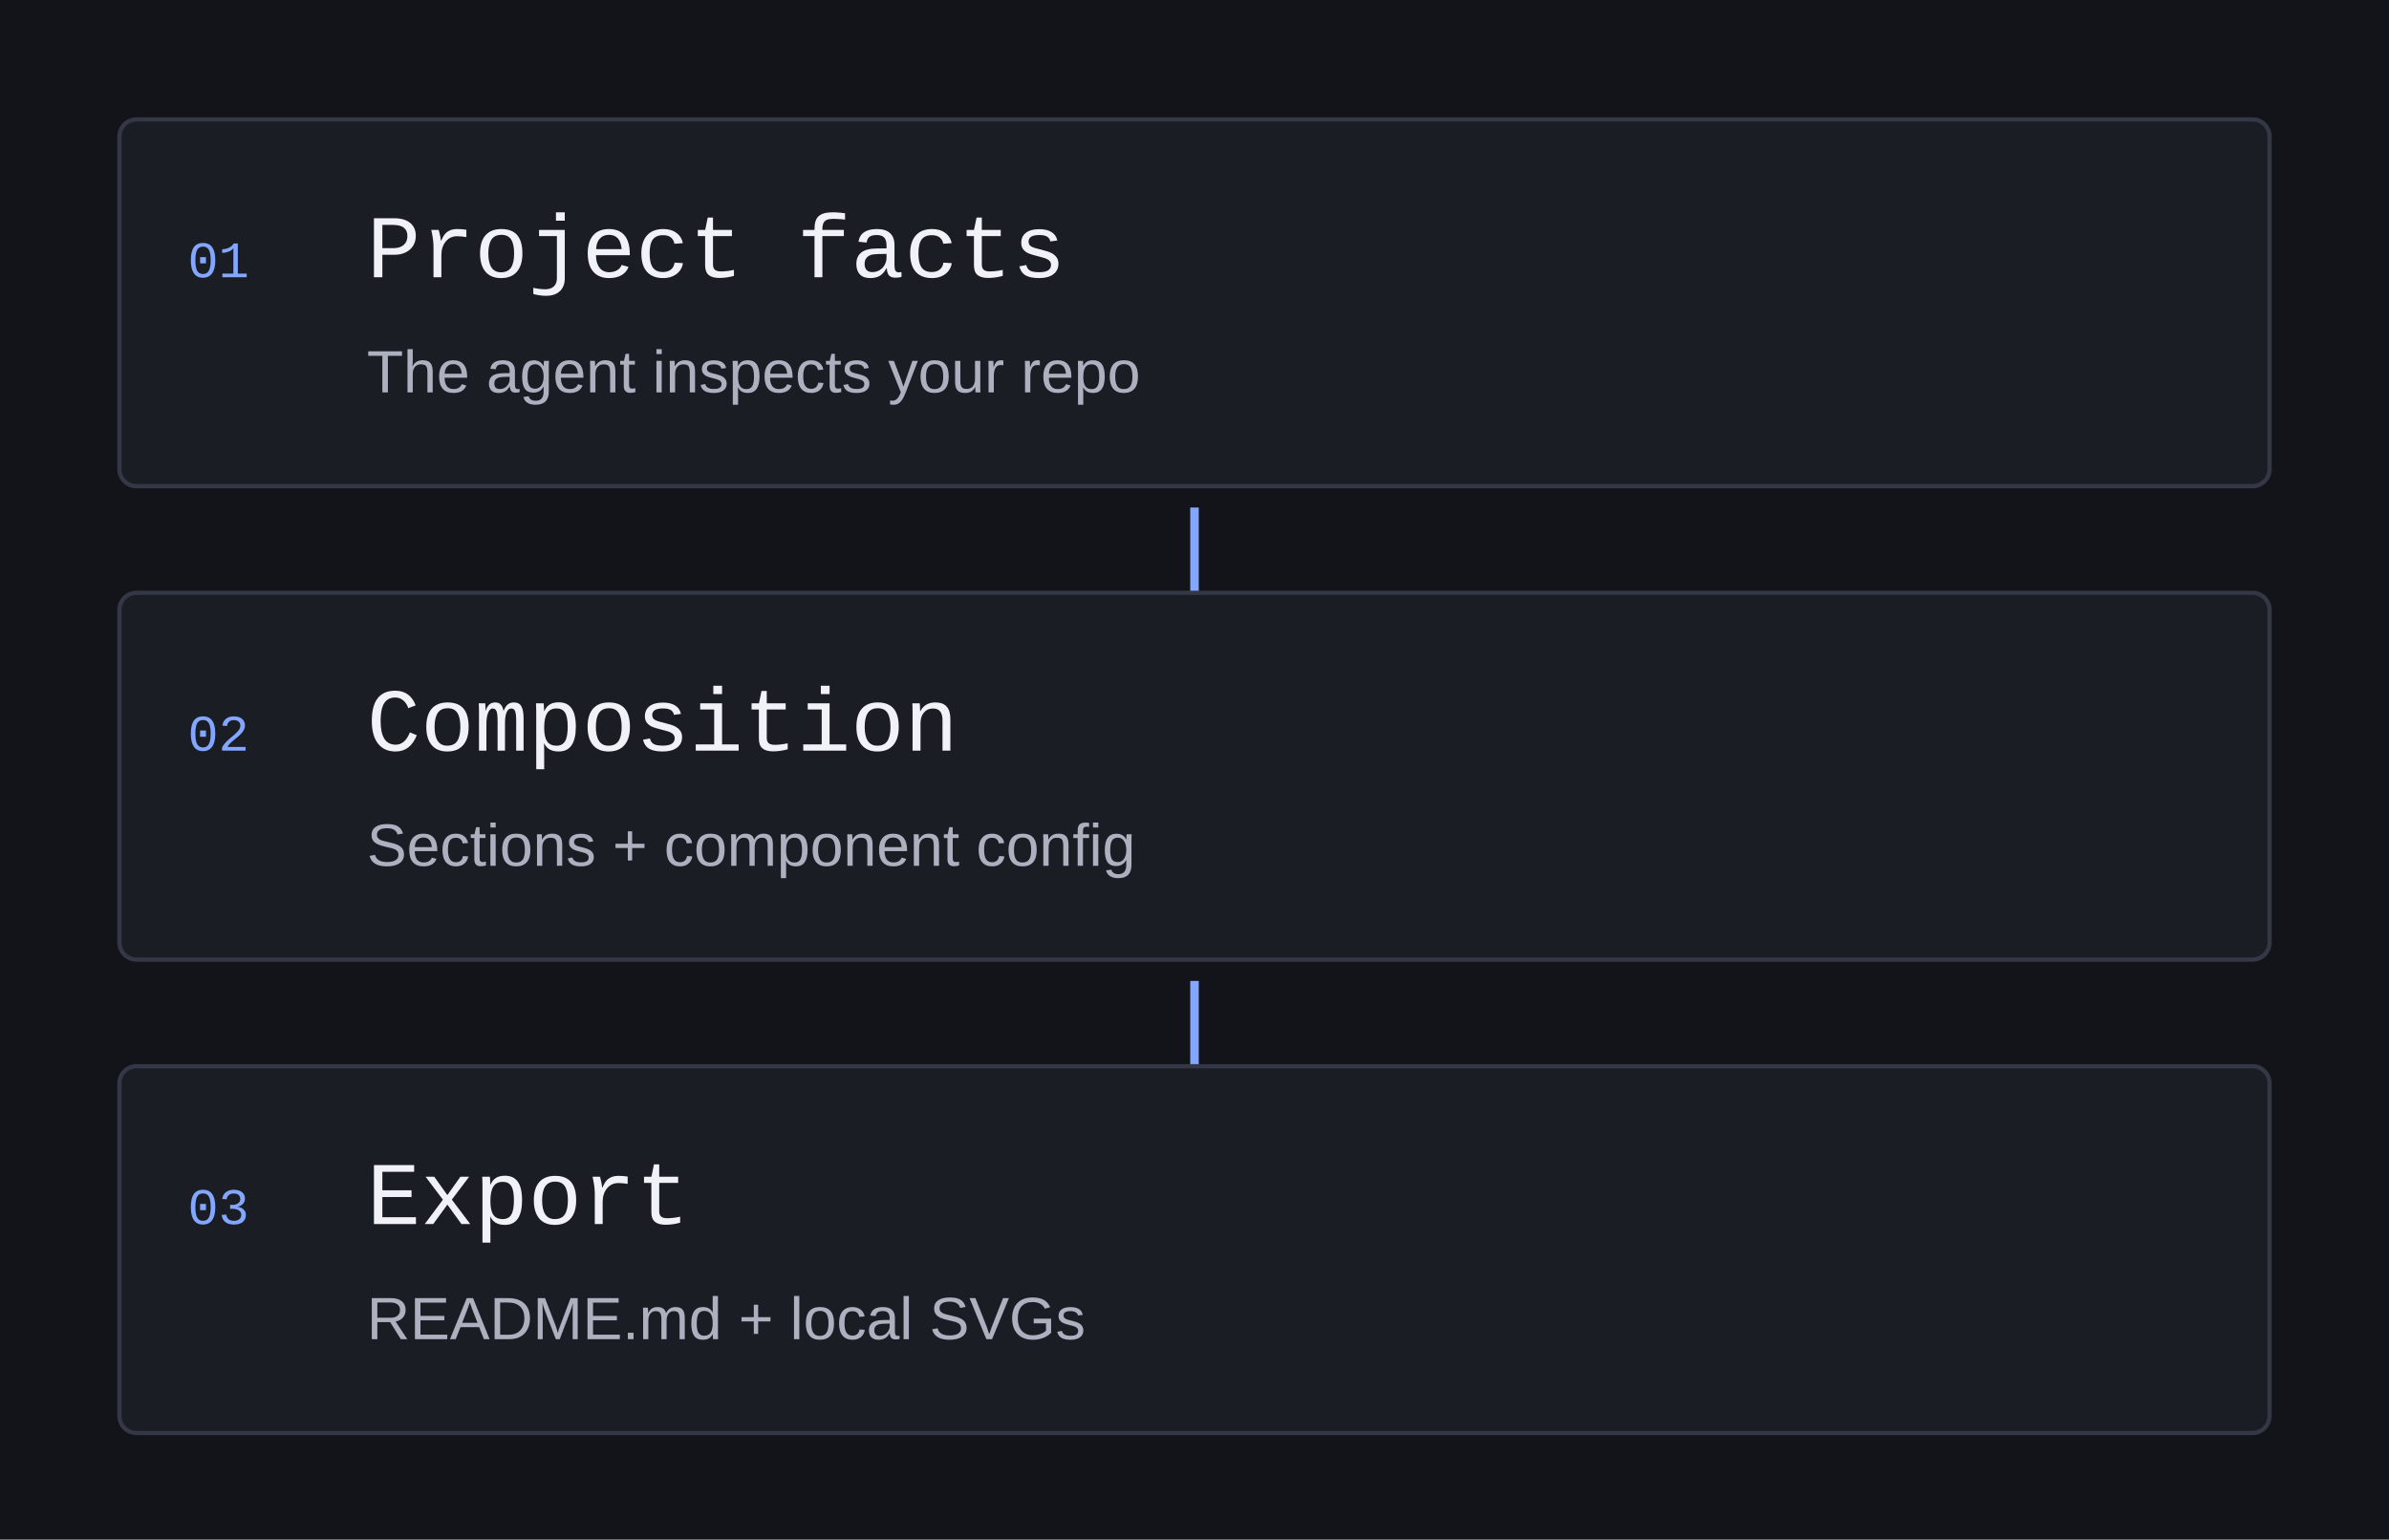
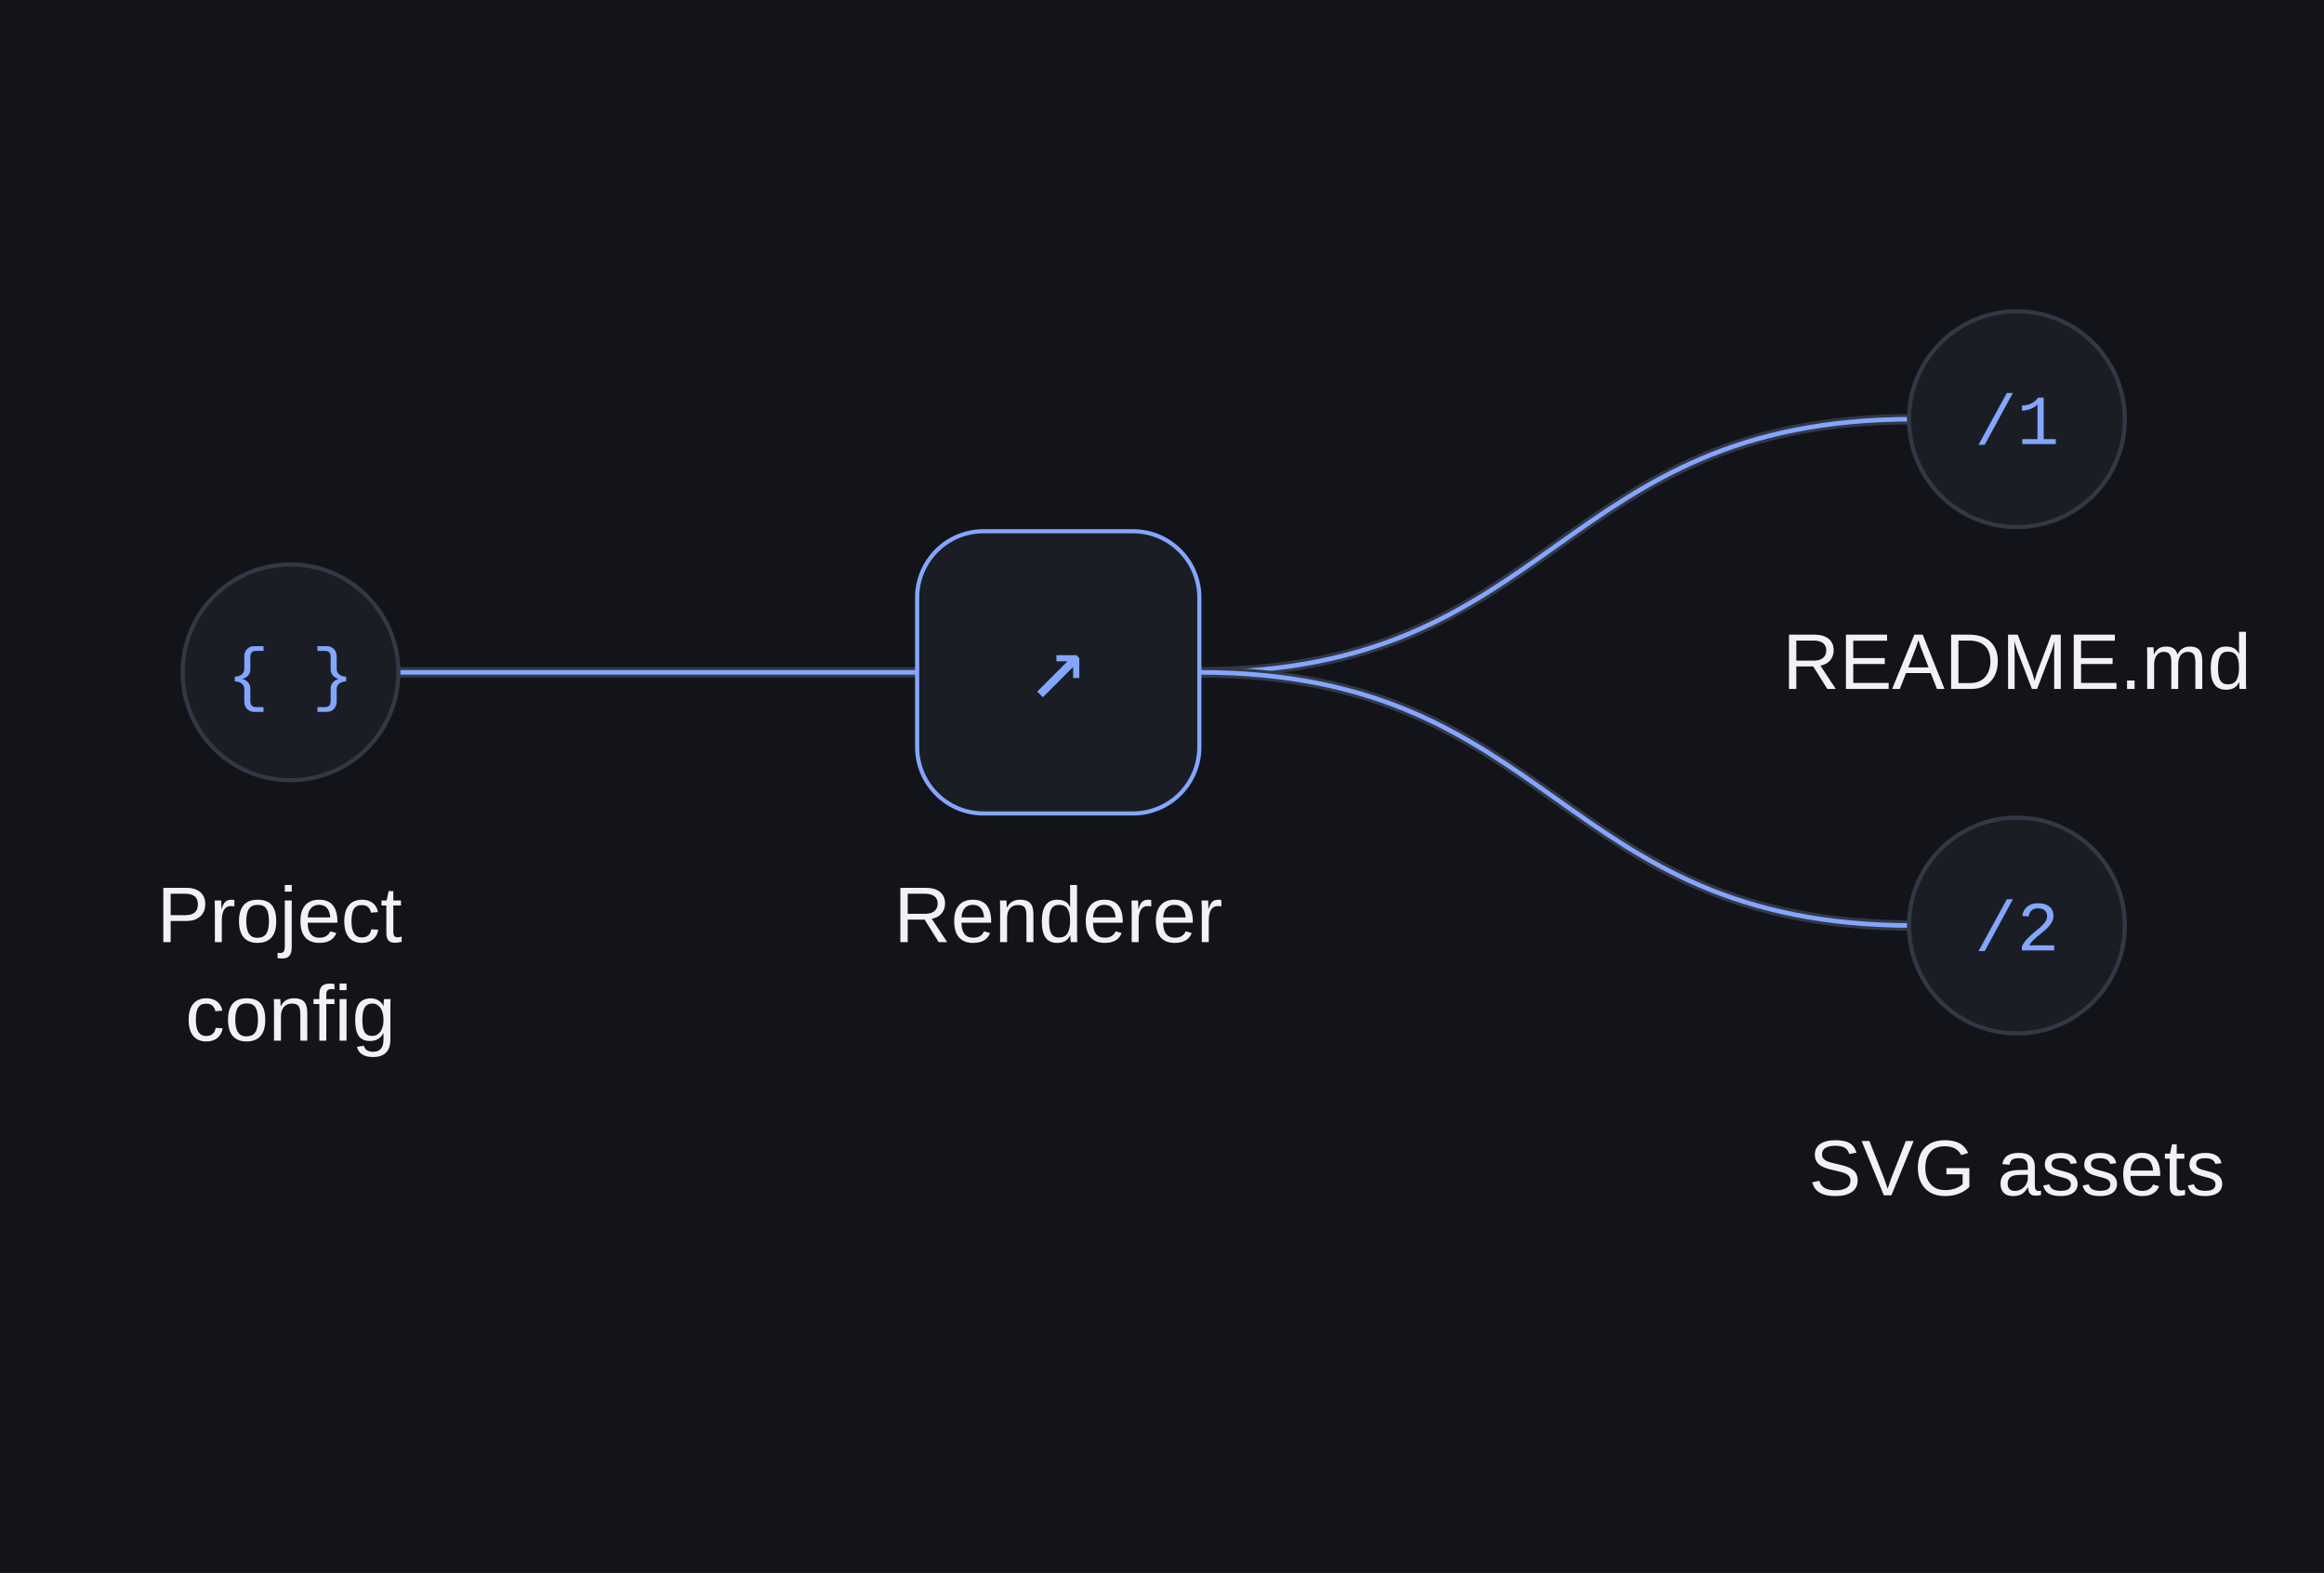
- <svg xmlns="http://www.w3.org/2000/svg" width="560" height="361" viewBox="0 0 560 361" role="img" aria-labelledby="title">
-   <rect x="0" y="0" width="560" height="361" rx="0" fill="#13141a" stroke="none" />
-   <rect x="28" y="28" width="504" height="86" rx="4" fill="#1b1d25" stroke="#343745" />
-   <text x="44" y="65" font-family="'SFMono-Regular', Consolas, 'Liberation Mono', monospace" font-size="12" font-weight="400" fill="#83A6FF" text-anchor="start">
-     <tspan x="44" dy="0">01</tspan>
+ <svg xmlns="http://www.w3.org/2000/svg" width="560" height="379" viewBox="0 0 560 379" role="img" aria-labelledby="title">
+   <rect x="0" y="0" width="560" height="379" rx="0" fill="#13141a" stroke="none" />
+   <path d="M96 162C158.5 162 158.5 162 221 162" fill="none" stroke="#343745" stroke-width="2.5" />
+   <path d="M96 162C158.5 162 158.5 162 221 162" fill="none" stroke="#83A6FF" stroke-width="1.1" />
+   <path d="M289 162C375 162 375 101 461 101" fill="none" stroke="#343745" stroke-width="2.5" />
+   <path d="M289 162C375 162 375 101 461 101" fill="none" stroke="#83A6FF" stroke-width="1.1" />
+   <path d="M289 162C375 162 375 223 461 223" fill="none" stroke="#343745" stroke-width="2.5" />
+   <path d="M289 162C375 162 375 223 461 223" fill="none" stroke="#83A6FF" stroke-width="1.1" />
+   <circle cx="70" cy="162" r="26" fill="#1b1d25" stroke="#343745" />
+   <text x="70" y="168" font-family="'SFMono-Regular', Consolas, 'Liberation Mono', monospace" font-size="17" font-weight="500" fill="#83A6FF" text-anchor="middle">
+     <tspan x="70" dy="0">{ }</tspan>
  </text>
-   <text x="86" y="65" font-family="'SFMono-Regular', Consolas, 'Liberation Mono', monospace" font-size="21" font-weight="500" fill="#f1f2f7" text-anchor="start">
-     <tspan x="86" dy="0">Project facts</tspan>
+   <text x="70" y="227" font-family="-apple-system, BlinkMacSystemFont, 'Segoe UI', Arial, sans-serif" font-size="19" font-weight="500" fill="#f1f2f7" text-anchor="middle">
+     <tspan x="70" dy="0">Project</tspan>
+     <tspan x="70" dy="23.75">config</tspan>
  </text>
-   <text x="86" y="92" font-family="-apple-system, BlinkMacSystemFont, 'Segoe UI', Arial, sans-serif" font-size="14" font-weight="400" fill="#adb1bf" text-anchor="start">
-     <tspan x="86" dy="0">The agent inspects your repo</tspan>
+   <rect x="221" y="128" width="68" height="68" rx="16" fill="#1b1d25" stroke="#83A6FF" />
+   <text x="255" y="168" font-family="'SFMono-Regular', Consolas, 'Liberation Mono', monospace" font-size="24" font-weight="500" fill="#83A6FF" text-anchor="middle">
+     <tspan x="255" dy="0">↗</tspan>
  </text>
-   <path d="M280 119L280 139" stroke="#83A6FF" stroke-width="2" fill="none" />
-   <rect x="28" y="139" width="504" height="86" rx="4" fill="#1b1d25" stroke="#343745" />
-   <text x="44" y="176" font-family="'SFMono-Regular', Consolas, 'Liberation Mono', monospace" font-size="12" font-weight="400" fill="#83A6FF" text-anchor="start">
-     <tspan x="44" dy="0">02</tspan>
+   <text x="255" y="227" font-family="-apple-system, BlinkMacSystemFont, 'Segoe UI', Arial, sans-serif" font-size="19" font-weight="500" fill="#f1f2f7" text-anchor="middle">
+     <tspan x="255" dy="0">Renderer</tspan>
  </text>
-   <text x="86" y="176" font-family="'SFMono-Regular', Consolas, 'Liberation Mono', monospace" font-size="21" font-weight="500" fill="#f1f2f7" text-anchor="start">
-     <tspan x="86" dy="0">Composition</tspan>
+   <circle cx="486" cy="101" r="26" fill="#1b1d25" stroke="#343745" />
+   <text x="486" y="107" font-family="'SFMono-Regular', Consolas, 'Liberation Mono', monospace" font-size="17" font-weight="500" fill="#83A6FF" text-anchor="middle">
+     <tspan x="486" dy="0">/1</tspan>
  </text>
-   <text x="86" y="203" font-family="-apple-system, BlinkMacSystemFont, 'Segoe UI', Arial, sans-serif" font-size="14" font-weight="400" fill="#adb1bf" text-anchor="start">
-     <tspan x="86" dy="0">Sections + component config</tspan>
+   <text x="486" y="166" font-family="-apple-system, BlinkMacSystemFont, 'Segoe UI', Arial, sans-serif" font-size="19" font-weight="500" fill="#f1f2f7" text-anchor="middle">
+     <tspan x="486" dy="0">README.md</tspan>
  </text>
-   <path d="M280 230L280 250" stroke="#83A6FF" stroke-width="2" fill="none" />
-   <rect x="28" y="250" width="504" height="86" rx="4" fill="#1b1d25" stroke="#343745" />
-   <text x="44" y="287" font-family="'SFMono-Regular', Consolas, 'Liberation Mono', monospace" font-size="12" font-weight="400" fill="#83A6FF" text-anchor="start">
-     <tspan x="44" dy="0">03</tspan>
+   <circle cx="486" cy="223" r="26" fill="#1b1d25" stroke="#343745" />
+   <text x="486" y="229" font-family="'SFMono-Regular', Consolas, 'Liberation Mono', monospace" font-size="17" font-weight="500" fill="#83A6FF" text-anchor="middle">
+     <tspan x="486" dy="0">/2</tspan>
  </text>
-   <text x="86" y="287" font-family="'SFMono-Regular', Consolas, 'Liberation Mono', monospace" font-size="21" font-weight="500" fill="#f1f2f7" text-anchor="start">
-     <tspan x="86" dy="0">Export</tspan>
-   </text>
-   <text x="86" y="314" font-family="-apple-system, BlinkMacSystemFont, 'Segoe UI', Arial, sans-serif" font-size="14" font-weight="400" fill="#adb1bf" text-anchor="start">
-     <tspan x="86" dy="0">README.md + local SVGs</tspan>
+   <text x="486" y="288" font-family="-apple-system, BlinkMacSystemFont, 'Segoe UI', Arial, sans-serif" font-size="19" font-weight="500" fill="#f1f2f7" text-anchor="middle">
+     <tspan x="486" dy="0">SVG assets</tspan>
  </text>
</svg>
